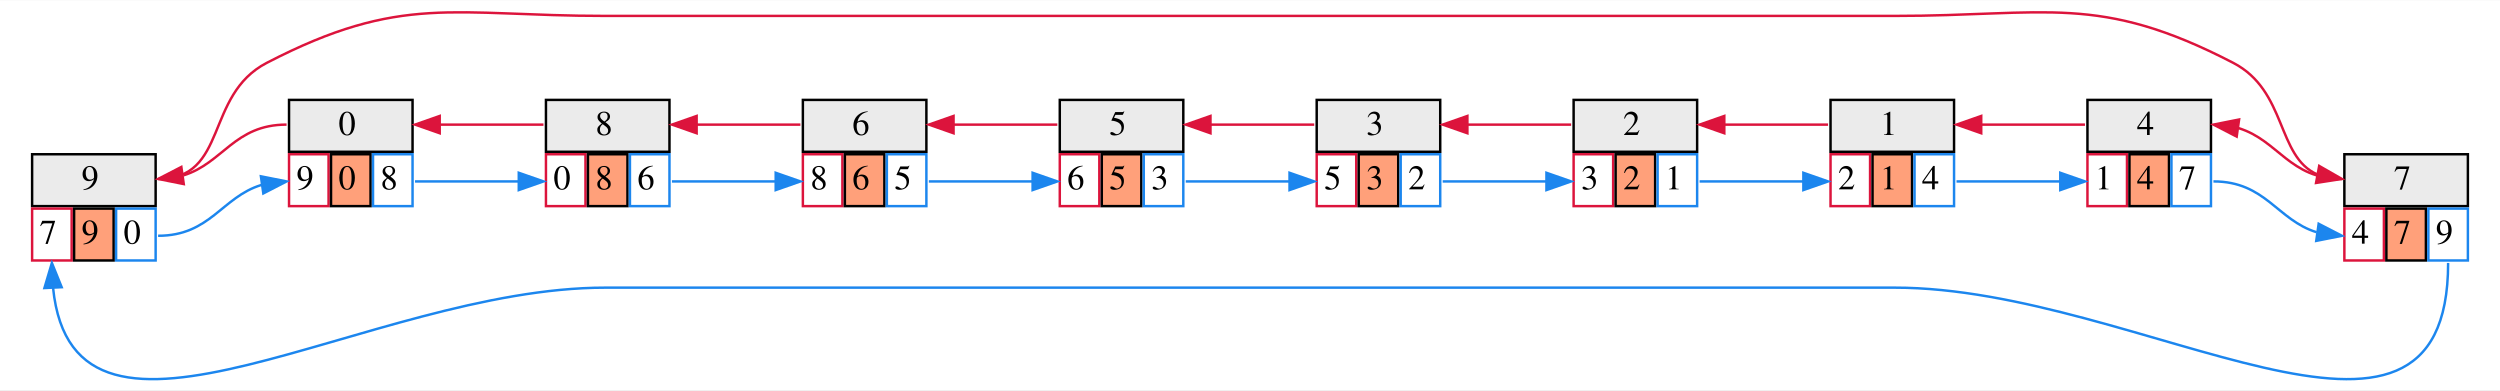
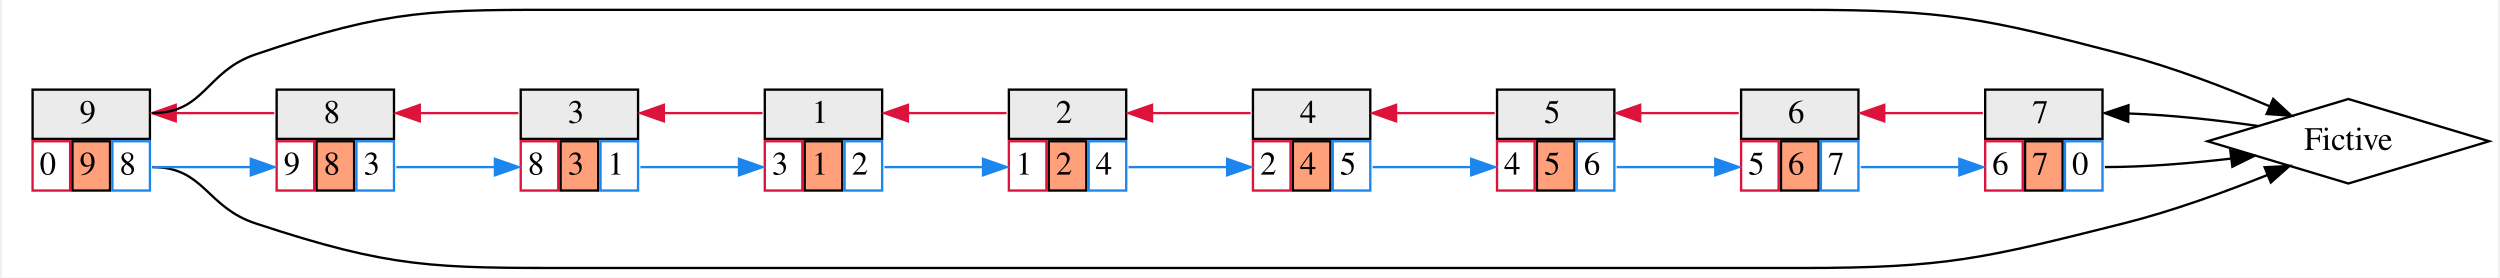
- <svg xmlns="http://www.w3.org/2000/svg" width="1012pt" height="158pt" viewBox="0.00 0.00 1012.00 157.76">
-   <g id="graph0" class="graph" transform="scale(1 1) rotate(0) translate(4 153.76)">
-     <polygon fill="white" stroke="transparent" points="-4,4 -4,-153.76 1008,-153.76 1008,4 -4,4" />
+ <svg xmlns="http://www.w3.org/2000/svg" width="1063pt" height="118pt" viewBox="0.00 0.00 1063.49 118.25">
+   <g id="graph0" class="graph" transform="scale(1 1) rotate(0) translate(4 114.25)">
+     <polygon fill="white" stroke="transparent" points="-4,4 -4,-114.25 1059.49,-114.25 1059.49,4 -4,4" />
    <g id="node1" class="node">
-       <polygon fill="#ebebeb" stroke="transparent" points="9,-70.44 9,-91.44 59,-91.44 59,-70.44 9,-70.44" />
-       <polygon fill="none" stroke="black" points="9,-70.44 9,-91.44 59,-91.44 59,-70.44 9,-70.44" />
-       <text text-anchor="start" x="29" y="-77.24" font-family="Times,serif" font-size="14.00">9</text>
-       <polygon fill="none" stroke="crimson" points="9,-48.44 9,-69.44 25,-69.44 25,-48.44 9,-48.44" />
-       <text text-anchor="start" x="12" y="-55.24" font-family="Times,serif" font-size="14.00">7</text>
-       <polygon fill="lightsalmon" stroke="transparent" points="26,-48.44 26,-69.44 42,-69.44 42,-48.44 26,-48.44" />
-       <polygon fill="none" stroke="black" points="26,-48.44 26,-69.44 42,-69.44 42,-48.44 26,-48.44" />
-       <text text-anchor="start" x="29" y="-55.24" font-family="Times,serif" font-size="14.00">9</text>
-       <polygon fill="none" stroke="#1c86ee" points="43,-48.44 43,-69.44 59,-69.44 59,-48.44 43,-48.44" />
-       <text text-anchor="start" x="46" y="-55.24" font-family="Times,serif" font-size="14.00">0</text>
+       <polygon fill="#ebebeb" stroke="transparent" points="841,-55.06 841,-76.06 891,-76.06 891,-55.06 841,-55.06" />
+       <polygon fill="none" stroke="black" points="841,-55.06 841,-76.06 891,-76.06 891,-55.06 841,-55.06" />
+       <text text-anchor="start" x="861" y="-61.86" font-family="Times,serif" font-size="14.00">7</text>
+       <polygon fill="none" stroke="crimson" points="841,-33.06 841,-54.06 857,-54.06 857,-33.06 841,-33.06" />
+       <text text-anchor="start" x="844" y="-39.86" font-family="Times,serif" font-size="14.00">6</text>
+       <polygon fill="lightsalmon" stroke="transparent" points="858,-33.06 858,-54.06 874,-54.06 874,-33.06 858,-33.06" />
+       <polygon fill="none" stroke="black" points="858,-33.06 858,-54.06 874,-54.06 874,-33.06 858,-33.06" />
+       <text text-anchor="start" x="861" y="-39.86" font-family="Times,serif" font-size="14.00">7</text>
+       <polygon fill="none" stroke="#1c86ee" points="875,-33.06 875,-54.06 891,-54.06 891,-33.06 875,-33.06" />
+       <text text-anchor="start" x="878" y="-39.86" font-family="Times,serif" font-size="14.00">0</text>
    </g>
    <g id="node2" class="node">
-       <polygon fill="#ebebeb" stroke="transparent" points="945,-70.44 945,-91.44 995,-91.44 995,-70.44 945,-70.44" />
-       <polygon fill="none" stroke="black" points="945,-70.44 945,-91.44 995,-91.44 995,-70.44 945,-70.44" />
-       <text text-anchor="start" x="965" y="-77.24" font-family="Times,serif" font-size="14.00">7</text>
-       <polygon fill="none" stroke="crimson" points="945,-48.44 945,-69.44 961,-69.44 961,-48.44 945,-48.44" />
-       <text text-anchor="start" x="948" y="-55.24" font-family="Times,serif" font-size="14.00">4</text>
-       <polygon fill="lightsalmon" stroke="transparent" points="962,-48.44 962,-69.44 978,-69.44 978,-48.44 962,-48.44" />
-       <polygon fill="none" stroke="black" points="962,-48.44 962,-69.44 978,-69.44 978,-48.44 962,-48.44" />
-       <text text-anchor="start" x="965" y="-55.24" font-family="Times,serif" font-size="14.00">7</text>
-       <polygon fill="none" stroke="#1c86ee" points="979,-48.44 979,-69.44 995,-69.44 995,-48.44 979,-48.44" />
-       <text text-anchor="start" x="982" y="-55.24" font-family="Times,serif" font-size="14.00">9</text>
+       <polygon fill="#ebebeb" stroke="transparent" points="737,-55.06 737,-76.06 787,-76.06 787,-55.06 737,-55.06" />
+       <polygon fill="none" stroke="black" points="737,-55.06 737,-76.06 787,-76.06 787,-55.06 737,-55.06" />
+       <text text-anchor="start" x="757" y="-61.86" font-family="Times,serif" font-size="14.00">6</text>
+       <polygon fill="none" stroke="crimson" points="737,-33.06 737,-54.06 753,-54.06 753,-33.06 737,-33.06" />
+       <text text-anchor="start" x="740" y="-39.86" font-family="Times,serif" font-size="14.00">5</text>
+       <polygon fill="lightsalmon" stroke="transparent" points="754,-33.06 754,-54.06 770,-54.06 770,-33.06 754,-33.06" />
+       <polygon fill="none" stroke="black" points="754,-33.06 754,-54.06 770,-54.06 770,-33.06 754,-33.06" />
+       <text text-anchor="start" x="757" y="-39.86" font-family="Times,serif" font-size="14.00">6</text>
+       <polygon fill="none" stroke="#1c86ee" points="771,-33.06 771,-54.06 787,-54.06 787,-33.06 771,-33.06" />
+       <text text-anchor="start" x="774" y="-39.86" font-family="Times,serif" font-size="14.00">7</text>
    </g>
    <g id="edge1" class="edge">
-       <path fill="none" stroke="crimson" d="M60,-81.44C88.61,-81.44 78.59,-115.27 104,-128.44 158.58,-156.72 179.53,-147.44 241,-147.44 241,-147.44 241,-147.44 763,-147.44 824.47,-147.44 845.42,-156.72 900,-128.44 921.83,-117.13 917.5,-90.55 934.01,-83.29" />
-       <polygon fill="crimson" stroke="crimson" points="934.81,-86.71 944,-81.44 933.53,-79.82 934.81,-86.71" />
+       <path fill="none" stroke="crimson" d="M840,-66.06C820.68,-66.06 813.47,-66.06 798.13,-66.06" />
+       <polygon fill="crimson" stroke="crimson" points="798,-62.56 788,-66.06 798,-69.56 798,-62.56" />
+     </g>
+     <g id="node3" class="node">
+       <polygon fill="none" stroke="black" points="995.75,-72.06 935.75,-54.06 995.75,-36.06 1055.74,-54.06 995.75,-72.06" />
+       <text text-anchor="middle" x="995.75" y="-50.36" font-family="Times,serif" font-size="14.00">Fictive</text>
+     </g>
+     <g id="edge2" class="edge">
+       <path fill="none" stroke="black" d="M892,-43.06C909.53,-43.06 928.65,-44.67 945.59,-46.65" />
+       <polygon fill="black" stroke="black" points="945.46,-50.16 955.82,-47.92 946.33,-43.21 945.46,-50.16" />
+     </g>
+     <g id="edge4" class="edge">
+       <path fill="none" stroke="#1c86ee" d="M788,-43.06C807.32,-43.06 814.53,-43.06 829.87,-43.06" />
+       <polygon fill="#1c86ee" stroke="#1c86ee" points="830,-46.56 840,-43.06 830,-39.56 830,-46.56" />
+     </g>
+     <g id="node4" class="node">
+       <polygon fill="#ebebeb" stroke="transparent" points="633,-55.06 633,-76.06 683,-76.06 683,-55.06 633,-55.06" />
+       <polygon fill="none" stroke="black" points="633,-55.06 633,-76.06 683,-76.06 683,-55.06 633,-55.06" />
+       <text text-anchor="start" x="653" y="-61.86" font-family="Times,serif" font-size="14.00">5</text>
+       <polygon fill="none" stroke="crimson" points="633,-33.06 633,-54.06 649,-54.06 649,-33.06 633,-33.06" />
+       <text text-anchor="start" x="636" y="-39.86" font-family="Times,serif" font-size="14.00">4</text>
+       <polygon fill="lightsalmon" stroke="transparent" points="650,-33.06 650,-54.06 666,-54.06 666,-33.06 650,-33.06" />
+       <polygon fill="none" stroke="black" points="650,-33.06 650,-54.06 666,-54.06 666,-33.06 650,-33.06" />
+       <text text-anchor="start" x="653" y="-39.86" font-family="Times,serif" font-size="14.00">5</text>
+       <polygon fill="none" stroke="#1c86ee" points="667,-33.06 667,-54.06 683,-54.06 683,-33.06 667,-33.06" />
+       <text text-anchor="start" x="670" y="-39.86" font-family="Times,serif" font-size="14.00">6</text>
+     </g>
+     <g id="edge3" class="edge">
+       <path fill="none" stroke="crimson" d="M736,-66.06C716.68,-66.06 709.47,-66.06 694.13,-66.06" />
+       <polygon fill="crimson" stroke="crimson" points="694,-62.56 684,-66.06 694,-69.56 694,-62.56" />
+     </g>
+     <g id="edge19" class="edge">
+       <path fill="none" stroke="black" d="M957.29,-60.56C940.83,-62.95 920.98,-65.24 902.07,-65.89" />
+       <polygon fill="black" stroke="black" points="901.94,-62.39 892,-66.06 902.06,-69.39 901.94,-62.39" />
+     </g>
+     <g id="edge6" class="edge">
+       <path fill="none" stroke="#1c86ee" d="M684,-43.06C703.32,-43.06 710.53,-43.06 725.87,-43.06" />
+       <polygon fill="#1c86ee" stroke="#1c86ee" points="726,-46.56 736,-43.06 726,-39.56 726,-46.56" />
+     </g>
+     <g id="node5" class="node">
+       <polygon fill="#ebebeb" stroke="transparent" points="529,-55.06 529,-76.06 579,-76.06 579,-55.06 529,-55.06" />
+       <polygon fill="none" stroke="black" points="529,-55.06 529,-76.06 579,-76.06 579,-55.06 529,-55.06" />
+       <text text-anchor="start" x="549" y="-61.86" font-family="Times,serif" font-size="14.00">4</text>
+       <polygon fill="none" stroke="crimson" points="529,-33.06 529,-54.06 545,-54.06 545,-33.06 529,-33.06" />
+       <text text-anchor="start" x="532" y="-39.86" font-family="Times,serif" font-size="14.00">2</text>
+       <polygon fill="lightsalmon" stroke="transparent" points="546,-33.06 546,-54.06 562,-54.06 562,-33.06 546,-33.06" />
+       <polygon fill="none" stroke="black" points="546,-33.06 546,-54.06 562,-54.06 562,-33.06 546,-33.06" />
+       <text text-anchor="start" x="549" y="-39.86" font-family="Times,serif" font-size="14.00">4</text>
+       <polygon fill="none" stroke="#1c86ee" points="563,-33.06 563,-54.06 579,-54.06 579,-33.06 563,-33.06" />
+       <text text-anchor="start" x="566" y="-39.86" font-family="Times,serif" font-size="14.00">5</text>
+     </g>
+     <g id="edge5" class="edge">
+       <path fill="none" stroke="crimson" d="M632,-66.06C612.68,-66.06 605.47,-66.06 590.13,-66.06" />
+       <polygon fill="crimson" stroke="crimson" points="590,-62.56 580,-66.06 590,-69.56 590,-62.56" />
+     </g>
+     <g id="edge8" class="edge">
+       <path fill="none" stroke="#1c86ee" d="M580,-43.06C599.32,-43.06 606.53,-43.06 621.87,-43.06" />
+       <polygon fill="#1c86ee" stroke="#1c86ee" points="622,-46.56 632,-43.06 622,-39.56 622,-46.56" />
+     </g>
+     <g id="node6" class="node">
+       <polygon fill="#ebebeb" stroke="transparent" points="425,-55.06 425,-76.06 475,-76.06 475,-55.06 425,-55.06" />
+       <polygon fill="none" stroke="black" points="425,-55.06 425,-76.06 475,-76.06 475,-55.06 425,-55.06" />
+       <text text-anchor="start" x="445" y="-61.86" font-family="Times,serif" font-size="14.00">2</text>
+       <polygon fill="none" stroke="crimson" points="425,-33.06 425,-54.06 441,-54.06 441,-33.06 425,-33.06" />
+       <text text-anchor="start" x="428" y="-39.86" font-family="Times,serif" font-size="14.00">1</text>
+       <polygon fill="lightsalmon" stroke="transparent" points="442,-33.06 442,-54.06 458,-54.06 458,-33.06 442,-33.06" />
+       <polygon fill="none" stroke="black" points="442,-33.06 442,-54.06 458,-54.06 458,-33.06 442,-33.06" />
+       <text text-anchor="start" x="445" y="-39.86" font-family="Times,serif" font-size="14.00">2</text>
+       <polygon fill="none" stroke="#1c86ee" points="459,-33.06 459,-54.06 475,-54.06 475,-33.06 459,-33.06" />
+       <text text-anchor="start" x="462" y="-39.86" font-family="Times,serif" font-size="14.00">4</text>
+     </g>
+     <g id="edge7" class="edge">
+       <path fill="none" stroke="crimson" d="M528,-66.06C508.68,-66.06 501.47,-66.06 486.13,-66.06" />
+       <polygon fill="crimson" stroke="crimson" points="486,-62.56 476,-66.06 486,-69.56 486,-62.56" />
+     </g>
+     <g id="edge10" class="edge">
+       <path fill="none" stroke="#1c86ee" d="M476,-43.06C495.32,-43.06 502.53,-43.06 517.87,-43.06" />
+       <polygon fill="#1c86ee" stroke="#1c86ee" points="518,-46.56 528,-43.06 518,-39.56 518,-46.56" />
+     </g>
+     <g id="node7" class="node">
+       <polygon fill="#ebebeb" stroke="transparent" points="321,-55.06 321,-76.06 371,-76.06 371,-55.06 321,-55.06" />
+       <polygon fill="none" stroke="black" points="321,-55.06 321,-76.06 371,-76.06 371,-55.06 321,-55.06" />
+       <text text-anchor="start" x="341" y="-61.86" font-family="Times,serif" font-size="14.00">1</text>
+       <polygon fill="none" stroke="crimson" points="321,-33.06 321,-54.06 337,-54.06 337,-33.06 321,-33.06" />
+       <text text-anchor="start" x="324" y="-39.86" font-family="Times,serif" font-size="14.00">3</text>
+       <polygon fill="lightsalmon" stroke="transparent" points="338,-33.06 338,-54.06 354,-54.06 354,-33.06 338,-33.06" />
+       <polygon fill="none" stroke="black" points="338,-33.06 338,-54.06 354,-54.06 354,-33.06 338,-33.06" />
+       <text text-anchor="start" x="341" y="-39.86" font-family="Times,serif" font-size="14.00">1</text>
+       <polygon fill="none" stroke="#1c86ee" points="355,-33.06 355,-54.06 371,-54.06 371,-33.06 355,-33.06" />
+       <text text-anchor="start" x="358" y="-39.86" font-family="Times,serif" font-size="14.00">2</text>
+     </g>
+     <g id="edge9" class="edge">
+       <path fill="none" stroke="crimson" d="M424,-66.06C404.68,-66.06 397.47,-66.06 382.13,-66.06" />
+       <polygon fill="crimson" stroke="crimson" points="382,-62.56 372,-66.06 382,-69.56 382,-62.56" />
+     </g>
+     <g id="edge12" class="edge">
+       <path fill="none" stroke="#1c86ee" d="M372,-43.06C391.32,-43.06 398.53,-43.06 413.87,-43.06" />
+       <polygon fill="#1c86ee" stroke="#1c86ee" points="414,-46.56 424,-43.06 414,-39.56 414,-46.56" />
+     </g>
+     <g id="node8" class="node">
+       <polygon fill="#ebebeb" stroke="transparent" points="217,-55.06 217,-76.06 267,-76.06 267,-55.06 217,-55.06" />
+       <polygon fill="none" stroke="black" points="217,-55.06 217,-76.06 267,-76.06 267,-55.06 217,-55.06" />
+       <text text-anchor="start" x="237" y="-61.86" font-family="Times,serif" font-size="14.00">3</text>
+       <polygon fill="none" stroke="crimson" points="217,-33.06 217,-54.06 233,-54.06 233,-33.06 217,-33.06" />
+       <text text-anchor="start" x="220" y="-39.86" font-family="Times,serif" font-size="14.00">8</text>
+       <polygon fill="lightsalmon" stroke="transparent" points="234,-33.06 234,-54.06 250,-54.06 250,-33.06 234,-33.06" />
+       <polygon fill="none" stroke="black" points="234,-33.06 234,-54.06 250,-54.06 250,-33.06 234,-33.06" />
+       <text text-anchor="start" x="237" y="-39.86" font-family="Times,serif" font-size="14.00">3</text>
+       <polygon fill="none" stroke="#1c86ee" points="251,-33.06 251,-54.06 267,-54.06 267,-33.06 251,-33.06" />
+       <text text-anchor="start" x="254" y="-39.86" font-family="Times,serif" font-size="14.00">1</text>
+     </g>
+     <g id="edge11" class="edge">
+       <path fill="none" stroke="crimson" d="M320,-66.06C300.68,-66.06 293.47,-66.06 278.13,-66.06" />
+       <polygon fill="crimson" stroke="crimson" points="278,-62.56 268,-66.06 278,-69.56 278,-62.56" />
+     </g>
+     <g id="edge14" class="edge">
+       <path fill="none" stroke="#1c86ee" d="M268,-43.06C287.32,-43.06 294.53,-43.06 309.87,-43.06" />
+       <polygon fill="#1c86ee" stroke="#1c86ee" points="310,-46.56 320,-43.06 310,-39.56 310,-46.56" />
+     </g>
+     <g id="node9" class="node">
+       <polygon fill="#ebebeb" stroke="transparent" points="113,-55.06 113,-76.06 163,-76.06 163,-55.06 113,-55.06" />
+       <polygon fill="none" stroke="black" points="113,-55.06 113,-76.06 163,-76.06 163,-55.06 113,-55.06" />
+       <text text-anchor="start" x="133" y="-61.86" font-family="Times,serif" font-size="14.00">8</text>
+       <polygon fill="none" stroke="crimson" points="113,-33.06 113,-54.06 129,-54.06 129,-33.06 113,-33.06" />
+       <text text-anchor="start" x="116" y="-39.86" font-family="Times,serif" font-size="14.00">9</text>
+       <polygon fill="lightsalmon" stroke="transparent" points="130,-33.06 130,-54.06 146,-54.06 146,-33.06 130,-33.06" />
+       <polygon fill="none" stroke="black" points="130,-33.06 130,-54.06 146,-54.06 146,-33.06 130,-33.06" />
+       <text text-anchor="start" x="133" y="-39.86" font-family="Times,serif" font-size="14.00">8</text>
+       <polygon fill="none" stroke="#1c86ee" points="147,-33.06 147,-54.06 163,-54.06 163,-33.06 147,-33.06" />
+       <text text-anchor="start" x="150" y="-39.86" font-family="Times,serif" font-size="14.00">3</text>
+     </g>
+     <g id="edge13" class="edge">
+       <path fill="none" stroke="crimson" d="M216,-66.06C196.68,-66.06 189.47,-66.06 174.13,-66.06" />
+       <polygon fill="crimson" stroke="crimson" points="174,-62.56 164,-66.06 174,-69.56 174,-62.56" />
+     </g>
+     <g id="edge16" class="edge">
+       <path fill="none" stroke="#1c86ee" d="M164,-43.06C183.32,-43.06 190.53,-43.06 205.87,-43.06" />
+       <polygon fill="#1c86ee" stroke="#1c86ee" points="206,-46.56 216,-43.06 206,-39.56 206,-46.56" />
    </g>
    <g id="node10" class="node">
-       <polygon fill="#ebebeb" stroke="transparent" points="113,-92.44 113,-113.44 163,-113.44 163,-92.44 113,-92.44" />
-       <polygon fill="none" stroke="black" points="113,-92.44 113,-113.44 163,-113.44 163,-92.44 113,-92.44" />
-       <text text-anchor="start" x="133" y="-99.24" font-family="Times,serif" font-size="14.00">0</text>
-       <polygon fill="none" stroke="crimson" points="113,-70.44 113,-91.44 129,-91.44 129,-70.44 113,-70.44" />
-       <text text-anchor="start" x="116" y="-77.24" font-family="Times,serif" font-size="14.00">9</text>
-       <polygon fill="lightsalmon" stroke="transparent" points="130,-70.44 130,-91.44 146,-91.44 146,-70.44 130,-70.44" />
-       <polygon fill="none" stroke="black" points="130,-70.44 130,-91.44 146,-91.44 146,-70.44 130,-70.44" />
-       <text text-anchor="start" x="133" y="-77.24" font-family="Times,serif" font-size="14.00">0</text>
-       <polygon fill="none" stroke="#1c86ee" points="147,-70.44 147,-91.44 163,-91.44 163,-70.44 147,-70.44" />
-       <text text-anchor="start" x="150" y="-77.24" font-family="Times,serif" font-size="14.00">8</text>
+       <polygon fill="#ebebeb" stroke="transparent" points="9,-55.06 9,-76.06 59,-76.06 59,-55.06 9,-55.06" />
+       <polygon fill="none" stroke="black" points="9,-55.06 9,-76.06 59,-76.06 59,-55.06 9,-55.06" />
+       <text text-anchor="start" x="29" y="-61.86" font-family="Times,serif" font-size="14.00">9</text>
+       <polygon fill="none" stroke="crimson" points="9,-33.06 9,-54.06 25,-54.06 25,-33.06 9,-33.06" />
+       <text text-anchor="start" x="12" y="-39.86" font-family="Times,serif" font-size="14.00">0</text>
+       <polygon fill="lightsalmon" stroke="transparent" points="26,-33.06 26,-54.06 42,-54.06 42,-33.06 26,-33.06" />
+       <polygon fill="none" stroke="black" points="26,-33.06 26,-54.06 42,-54.06 42,-33.06 26,-33.06" />
+       <text text-anchor="start" x="29" y="-39.86" font-family="Times,serif" font-size="14.00">9</text>
+       <polygon fill="none" stroke="#1c86ee" points="43,-33.06 43,-54.06 59,-54.06 59,-33.06 43,-33.06" />
+       <text text-anchor="start" x="46" y="-39.86" font-family="Times,serif" font-size="14.00">8</text>
+     </g>
+     <g id="edge15" class="edge">
+       <path fill="none" stroke="crimson" d="M112,-66.06C92.68,-66.06 85.47,-66.06 70.13,-66.06" />
+       <polygon fill="crimson" stroke="crimson" points="70,-62.56 60,-66.06 70,-69.56 70,-62.56" />
+     </g>
+     <g id="edge17" class="edge">
+       <path fill="none" stroke="black" d="M60,-66.06C82.49,-66.06 82.7,-83.83 104,-91.06 162.21,-110.82 179.53,-110.06 241,-110.06 241,-110.06 241,-110.06 763,-110.06 824.47,-110.06 840.52,-106.57 900,-91.06 921.19,-85.54 944.09,-76.68 962.07,-69.02" />
+       <polygon fill="black" stroke="black" points="963.73,-72.11 971.5,-64.91 960.94,-65.69 963.73,-72.11" />
    </g>
    <g id="edge20" class="edge">
-       <path fill="none" stroke="#1c86ee" d="M60,-58.44C81.17,-58.44 85.77,-74.1 101.76,-78.99" />
-       <polygon fill="#1c86ee" stroke="#1c86ee" points="101.61,-82.51 112,-80.44 102.59,-75.58 101.61,-82.51" />
-     </g>
-     <g id="edge2" class="edge">
-       <path fill="none" stroke="#1c86ee" d="M987,-47.44C987,52.22 862.65,-37.44 763,-37.44 241,-37.44 241,-37.44 241,-37.44 144.95,-37.44 25.95,45.85 17.48,-37.36" />
-       <polygon fill="#1c86ee" stroke="#1c86ee" points="13.98,-37.28 17,-47.44 20.97,-37.62 13.98,-37.28" />
-     </g>
-     <g id="node3" class="node">
-       <polygon fill="#ebebeb" stroke="transparent" points="841,-92.44 841,-113.44 891,-113.44 891,-92.44 841,-92.44" />
-       <polygon fill="none" stroke="black" points="841,-92.44 841,-113.44 891,-113.44 891,-92.44 841,-92.44" />
-       <text text-anchor="start" x="861" y="-99.24" font-family="Times,serif" font-size="14.00">4</text>
-       <polygon fill="none" stroke="crimson" points="841,-70.44 841,-91.44 857,-91.44 857,-70.44 841,-70.44" />
-       <text text-anchor="start" x="844" y="-77.24" font-family="Times,serif" font-size="14.00">1</text>
-       <polygon fill="lightsalmon" stroke="transparent" points="858,-70.44 858,-91.44 874,-91.44 874,-70.44 858,-70.44" />
-       <polygon fill="none" stroke="black" points="858,-70.44 858,-91.44 874,-91.44 874,-70.44 858,-70.44" />
-       <text text-anchor="start" x="861" y="-77.24" font-family="Times,serif" font-size="14.00">4</text>
-       <polygon fill="none" stroke="#1c86ee" points="875,-70.44 875,-91.44 891,-91.44 891,-70.44 875,-70.44" />
-       <text text-anchor="start" x="878" y="-77.24" font-family="Times,serif" font-size="14.00">7</text>
-     </g>
-     <g id="edge3" class="edge">
-       <path fill="none" stroke="crimson" d="M944,-81.44C922.83,-81.44 918.23,-97.1 902.24,-101.99" />
-       <polygon fill="crimson" stroke="crimson" points="901.41,-98.58 892,-103.44 902.39,-105.51 901.41,-98.58" />
-     </g>
-     <g id="edge4" class="edge">
-       <path fill="none" stroke="#1c86ee" d="M892,-80.44C913.17,-80.44 917.77,-64.78 933.76,-59.88" />
-       <polygon fill="#1c86ee" stroke="#1c86ee" points="934.59,-63.3 944,-58.44 933.61,-56.37 934.59,-63.3" />
-     </g>
-     <g id="node4" class="node">
-       <polygon fill="#ebebeb" stroke="transparent" points="737,-92.44 737,-113.44 787,-113.44 787,-92.44 737,-92.44" />
-       <polygon fill="none" stroke="black" points="737,-92.44 737,-113.44 787,-113.44 787,-92.44 737,-92.44" />
-       <text text-anchor="start" x="757" y="-99.24" font-family="Times,serif" font-size="14.00">1</text>
-       <polygon fill="none" stroke="crimson" points="737,-70.44 737,-91.44 753,-91.44 753,-70.44 737,-70.44" />
-       <text text-anchor="start" x="740" y="-77.24" font-family="Times,serif" font-size="14.00">2</text>
-       <polygon fill="lightsalmon" stroke="transparent" points="754,-70.44 754,-91.44 770,-91.44 770,-70.44 754,-70.44" />
-       <polygon fill="none" stroke="black" points="754,-70.44 754,-91.44 770,-91.44 770,-70.44 754,-70.44" />
-       <text text-anchor="start" x="757" y="-77.24" font-family="Times,serif" font-size="14.00">1</text>
-       <polygon fill="none" stroke="#1c86ee" points="771,-70.44 771,-91.44 787,-91.44 787,-70.44 771,-70.44" />
-       <text text-anchor="start" x="774" y="-77.24" font-family="Times,serif" font-size="14.00">4</text>
-     </g>
-     <g id="edge5" class="edge">
-       <path fill="none" stroke="crimson" d="M840,-103.44C820.68,-103.44 813.47,-103.44 798.13,-103.44" />
-       <polygon fill="crimson" stroke="crimson" points="798,-99.94 788,-103.44 798,-106.94 798,-99.94" />
-     </g>
-     <g id="edge6" class="edge">
-       <path fill="none" stroke="#1c86ee" d="M788,-80.44C807.32,-80.44 814.53,-80.44 829.87,-80.44" />
-       <polygon fill="#1c86ee" stroke="#1c86ee" points="830,-83.94 840,-80.44 830,-76.94 830,-83.94" />
-     </g>
-     <g id="node5" class="node">
-       <polygon fill="#ebebeb" stroke="transparent" points="633,-92.44 633,-113.44 683,-113.44 683,-92.44 633,-92.44" />
-       <polygon fill="none" stroke="black" points="633,-92.44 633,-113.44 683,-113.44 683,-92.44 633,-92.44" />
-       <text text-anchor="start" x="653" y="-99.24" font-family="Times,serif" font-size="14.00">2</text>
-       <polygon fill="none" stroke="crimson" points="633,-70.44 633,-91.44 649,-91.44 649,-70.44 633,-70.44" />
-       <text text-anchor="start" x="636" y="-77.24" font-family="Times,serif" font-size="14.00">3</text>
-       <polygon fill="lightsalmon" stroke="transparent" points="650,-70.44 650,-91.44 666,-91.44 666,-70.44 650,-70.44" />
-       <polygon fill="none" stroke="black" points="650,-70.44 650,-91.44 666,-91.44 666,-70.44 650,-70.44" />
-       <text text-anchor="start" x="653" y="-77.24" font-family="Times,serif" font-size="14.00">2</text>
-       <polygon fill="none" stroke="#1c86ee" points="667,-70.44 667,-91.44 683,-91.44 683,-70.44 667,-70.44" />
-       <text text-anchor="start" x="670" y="-77.24" font-family="Times,serif" font-size="14.00">1</text>
-     </g>
-     <g id="edge7" class="edge">
-       <path fill="none" stroke="crimson" d="M736,-103.44C716.68,-103.44 709.47,-103.44 694.13,-103.44" />
-       <polygon fill="crimson" stroke="crimson" points="694,-99.94 684,-103.44 694,-106.94 694,-99.94" />
-     </g>
-     <g id="edge8" class="edge">
-       <path fill="none" stroke="#1c86ee" d="M684,-80.44C703.32,-80.44 710.53,-80.44 725.87,-80.44" />
-       <polygon fill="#1c86ee" stroke="#1c86ee" points="726,-83.94 736,-80.44 726,-76.94 726,-83.94" />
-     </g>
-     <g id="node6" class="node">
-       <polygon fill="#ebebeb" stroke="transparent" points="529,-92.44 529,-113.44 579,-113.44 579,-92.44 529,-92.44" />
-       <polygon fill="none" stroke="black" points="529,-92.44 529,-113.44 579,-113.44 579,-92.44 529,-92.44" />
-       <text text-anchor="start" x="549" y="-99.24" font-family="Times,serif" font-size="14.00">3</text>
-       <polygon fill="none" stroke="crimson" points="529,-70.44 529,-91.44 545,-91.44 545,-70.44 529,-70.44" />
-       <text text-anchor="start" x="532" y="-77.24" font-family="Times,serif" font-size="14.00">5</text>
-       <polygon fill="lightsalmon" stroke="transparent" points="546,-70.44 546,-91.44 562,-91.44 562,-70.44 546,-70.44" />
-       <polygon fill="none" stroke="black" points="546,-70.44 546,-91.44 562,-91.44 562,-70.44 546,-70.44" />
-       <text text-anchor="start" x="549" y="-77.24" font-family="Times,serif" font-size="14.00">3</text>
-       <polygon fill="none" stroke="#1c86ee" points="563,-70.44 563,-91.44 579,-91.44 579,-70.44 563,-70.44" />
-       <text text-anchor="start" x="566" y="-77.24" font-family="Times,serif" font-size="14.00">2</text>
-     </g>
-     <g id="edge9" class="edge">
-       <path fill="none" stroke="crimson" d="M632,-103.44C612.68,-103.44 605.47,-103.44 590.13,-103.44" />
-       <polygon fill="crimson" stroke="crimson" points="590,-99.94 580,-103.44 590,-106.94 590,-99.94" />
-     </g>
-     <g id="edge10" class="edge">
-       <path fill="none" stroke="#1c86ee" d="M580,-80.44C599.32,-80.44 606.53,-80.44 621.87,-80.44" />
-       <polygon fill="#1c86ee" stroke="#1c86ee" points="622,-83.94 632,-80.44 622,-76.94 622,-83.94" />
-     </g>
-     <g id="node7" class="node">
-       <polygon fill="#ebebeb" stroke="transparent" points="425,-92.44 425,-113.44 475,-113.44 475,-92.44 425,-92.44" />
-       <polygon fill="none" stroke="black" points="425,-92.44 425,-113.44 475,-113.44 475,-92.44 425,-92.44" />
-       <text text-anchor="start" x="445" y="-99.24" font-family="Times,serif" font-size="14.00">5</text>
-       <polygon fill="none" stroke="crimson" points="425,-70.44 425,-91.44 441,-91.44 441,-70.44 425,-70.44" />
-       <text text-anchor="start" x="428" y="-77.24" font-family="Times,serif" font-size="14.00">6</text>
-       <polygon fill="lightsalmon" stroke="transparent" points="442,-70.44 442,-91.44 458,-91.44 458,-70.44 442,-70.44" />
-       <polygon fill="none" stroke="black" points="442,-70.44 442,-91.44 458,-91.44 458,-70.44 442,-70.44" />
-       <text text-anchor="start" x="445" y="-77.24" font-family="Times,serif" font-size="14.00">5</text>
-       <polygon fill="none" stroke="#1c86ee" points="459,-70.44 459,-91.44 475,-91.44 475,-70.44 459,-70.44" />
-       <text text-anchor="start" x="462" y="-77.24" font-family="Times,serif" font-size="14.00">3</text>
-     </g>
-     <g id="edge11" class="edge">
-       <path fill="none" stroke="crimson" d="M528,-103.44C508.68,-103.44 501.47,-103.44 486.13,-103.44" />
-       <polygon fill="crimson" stroke="crimson" points="486,-99.94 476,-103.44 486,-106.94 486,-99.94" />
-     </g>
-     <g id="edge12" class="edge">
-       <path fill="none" stroke="#1c86ee" d="M476,-80.44C495.32,-80.44 502.53,-80.44 517.87,-80.44" />
-       <polygon fill="#1c86ee" stroke="#1c86ee" points="518,-83.94 528,-80.44 518,-76.94 518,-83.94" />
-     </g>
-     <g id="node8" class="node">
-       <polygon fill="#ebebeb" stroke="transparent" points="321,-92.44 321,-113.44 371,-113.44 371,-92.44 321,-92.44" />
-       <polygon fill="none" stroke="black" points="321,-92.44 321,-113.44 371,-113.44 371,-92.44 321,-92.44" />
-       <text text-anchor="start" x="341" y="-99.24" font-family="Times,serif" font-size="14.00">6</text>
-       <polygon fill="none" stroke="crimson" points="321,-70.44 321,-91.44 337,-91.44 337,-70.44 321,-70.44" />
-       <text text-anchor="start" x="324" y="-77.24" font-family="Times,serif" font-size="14.00">8</text>
-       <polygon fill="lightsalmon" stroke="transparent" points="338,-70.44 338,-91.44 354,-91.44 354,-70.44 338,-70.44" />
-       <polygon fill="none" stroke="black" points="338,-70.44 338,-91.44 354,-91.44 354,-70.44 338,-70.44" />
-       <text text-anchor="start" x="341" y="-77.24" font-family="Times,serif" font-size="14.00">6</text>
-       <polygon fill="none" stroke="#1c86ee" points="355,-70.44 355,-91.44 371,-91.44 371,-70.44 355,-70.44" />
-       <text text-anchor="start" x="358" y="-77.24" font-family="Times,serif" font-size="14.00">5</text>
-     </g>
-     <g id="edge13" class="edge">
-       <path fill="none" stroke="crimson" d="M424,-103.44C404.68,-103.44 397.47,-103.44 382.13,-103.44" />
-       <polygon fill="crimson" stroke="crimson" points="382,-99.94 372,-103.44 382,-106.94 382,-99.94" />
-     </g>
-     <g id="edge14" class="edge">
-       <path fill="none" stroke="#1c86ee" d="M372,-80.44C391.32,-80.44 398.53,-80.44 413.87,-80.44" />
-       <polygon fill="#1c86ee" stroke="#1c86ee" points="414,-83.94 424,-80.44 414,-76.94 414,-83.94" />
-     </g>
-     <g id="node9" class="node">
-       <polygon fill="#ebebeb" stroke="transparent" points="217,-92.44 217,-113.44 267,-113.44 267,-92.44 217,-92.44" />
-       <polygon fill="none" stroke="black" points="217,-92.44 217,-113.44 267,-113.44 267,-92.44 217,-92.44" />
-       <text text-anchor="start" x="237" y="-99.24" font-family="Times,serif" font-size="14.00">8</text>
-       <polygon fill="none" stroke="crimson" points="217,-70.44 217,-91.44 233,-91.44 233,-70.44 217,-70.44" />
-       <text text-anchor="start" x="220" y="-77.24" font-family="Times,serif" font-size="14.00">0</text>
-       <polygon fill="lightsalmon" stroke="transparent" points="234,-70.44 234,-91.44 250,-91.44 250,-70.44 234,-70.44" />
-       <polygon fill="none" stroke="black" points="234,-70.44 234,-91.44 250,-91.44 250,-70.44 234,-70.44" />
-       <text text-anchor="start" x="237" y="-77.24" font-family="Times,serif" font-size="14.00">8</text>
-       <polygon fill="none" stroke="#1c86ee" points="251,-70.44 251,-91.44 267,-91.44 267,-70.44 251,-70.44" />
-       <text text-anchor="start" x="254" y="-77.24" font-family="Times,serif" font-size="14.00">6</text>
-     </g>
-     <g id="edge15" class="edge">
-       <path fill="none" stroke="crimson" d="M320,-103.44C300.68,-103.44 293.47,-103.44 278.13,-103.44" />
-       <polygon fill="crimson" stroke="crimson" points="278,-99.94 268,-103.44 278,-106.94 278,-99.94" />
-     </g>
-     <g id="edge16" class="edge">
-       <path fill="none" stroke="#1c86ee" d="M268,-80.44C287.32,-80.44 294.53,-80.44 309.87,-80.44" />
-       <polygon fill="#1c86ee" stroke="#1c86ee" points="310,-83.94 320,-80.44 310,-76.94 310,-83.94" />
-     </g>
-     <g id="edge17" class="edge">
-       <path fill="none" stroke="crimson" d="M216,-103.44C196.68,-103.44 189.47,-103.44 174.13,-103.44" />
-       <polygon fill="crimson" stroke="crimson" points="174,-99.94 164,-103.44 174,-106.94 174,-99.94" />
-     </g>
-     <g id="edge19" class="edge">
-       <path fill="none" stroke="crimson" d="M112,-103.44C90.83,-103.44 86.23,-87.78 70.24,-82.88" />
-       <polygon fill="crimson" stroke="crimson" points="70.39,-79.37 60,-81.44 69.41,-86.3 70.39,-79.37" />
+       <path fill="none" stroke="black" d="M60,-43.06C82.28,-43.06 82.85,-26.04 104,-19.06 162.38,0.19 179.53,-0.06 241,-0.06 241,-0.06 241,-0.06 763,-0.06 824.47,-0.06 840.38,-4.1 900,-19.06 920.81,-24.28 943.37,-32.51 961.25,-39.67" />
+       <polygon fill="black" stroke="black" points="960.08,-42.98 970.66,-43.52 962.73,-36.5 960.08,-42.98" />
    </g>
    <g id="edge18" class="edge">
-       <path fill="none" stroke="#1c86ee" d="M164,-80.44C183.32,-80.44 190.53,-80.44 205.87,-80.44" />
-       <polygon fill="#1c86ee" stroke="#1c86ee" points="206,-83.94 216,-80.44 206,-76.94 206,-83.94" />
+       <path fill="none" stroke="#1c86ee" d="M60,-43.06C79.32,-43.06 86.53,-43.06 101.87,-43.06" />
+       <polygon fill="#1c86ee" stroke="#1c86ee" points="102,-46.56 112,-43.06 102,-39.56 102,-46.56" />
    </g>
  </g>
</svg>
